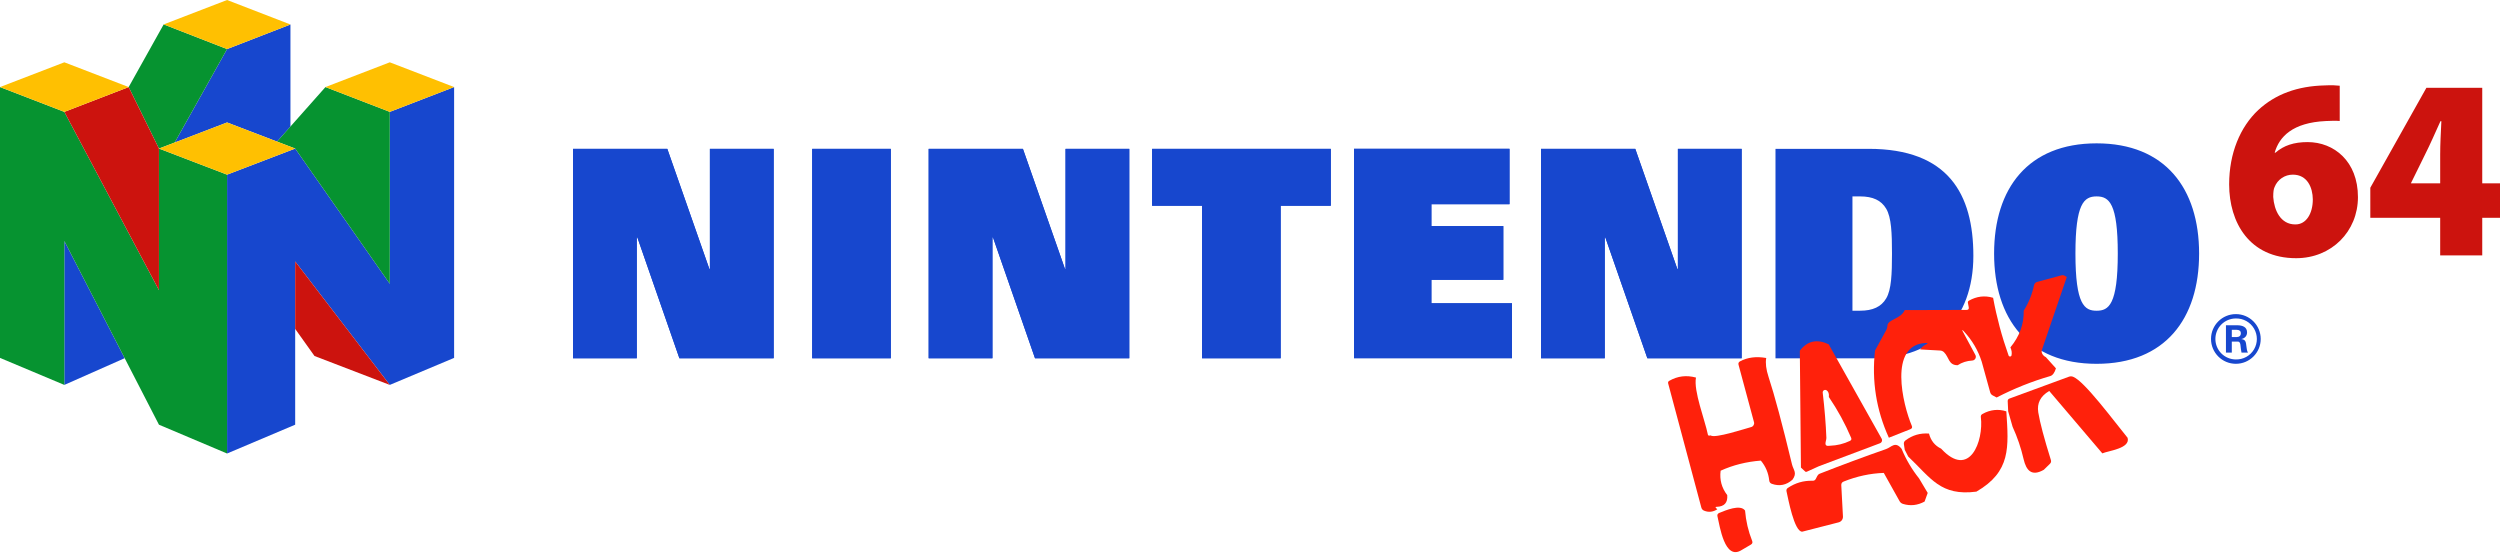
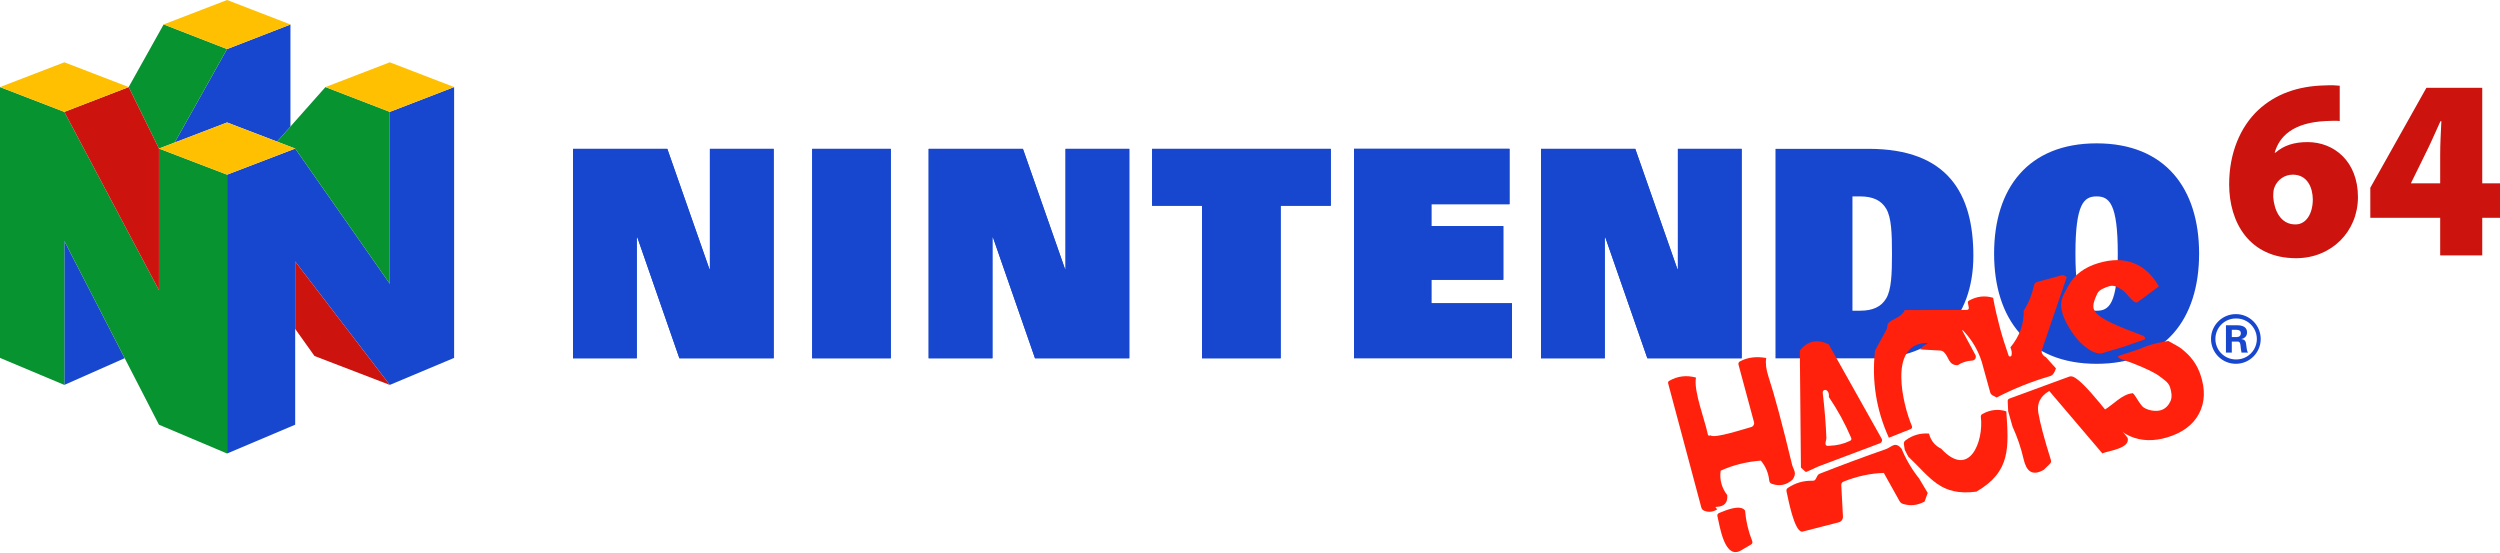
<svg xmlns="http://www.w3.org/2000/svg" width="566.929" height="125.204" xml:space="preserve" version="1.1" id="svg339">
  <defs id="defs343" />
  <path fill="#1747ce" d="m 51.491,11.127 -11.878,21.197 11.878,-4.552 11.338,4.341 3.036,-3.406 V 5.553 Z M 88.391,87.288 66.938,59.29 v 37.017 l -15.447,6.535 V 39.606 L 66.938,33.69 88.391,64.354 V 25.369 l 14.589,-5.627 v 61.419 z m -73.802,0 13.688,-6.061 -13.688,-26.575 z" id="path323" />
  <path fill="#069330" d="M 29.178,19.742 36.044,33.689 39.613,32.324 51.491,11.127 37.117,5.535 Z M 62.829,32.113 73.807,19.742 88.391,25.369 V 64.354 L 66.938,33.69 Z" id="path325" />
  <path fill="#069330" d="M 14.589,25.369 0,19.742 v 61.419 l 14.589,6.127 V 54.652 l 21.455,41.655 15.447,6.535 V 39.606 L 36.044,33.689 v 32.103 z" id="path327" />
  <path fill="#cc130e" d="M 36.044,33.689 V 65.792 L 14.589,25.369 29.178,19.742 Z M 88.391,87.288 66.938,59.29 v 15.296 l 4.383,6.144 z" id="path329" />
  <path fill="#ffc001" d="M 66.938,33.689 51.491,39.606 36.044,33.689 51.491,27.772 Z m 6.864,-13.947 14.589,-5.613 14.589,5.613 -14.589,5.627 z M 0,19.742 14.589,14.129 29.178,19.742 14.589,25.369 Z M 65.865,5.553 51.491,0 37.117,5.535 51.491,11.127 Z" id="path331" />
  <path fill="#1747ce" d="m 154.07,81.252 h 21.377 v -47.5 h -14.463 v 27.237 h -0.125 l -9.536,-27.237 h -21.375 v 47.5 h 14.455 V 53.834 h 0.13 z m 80.644,0 h 21.375 v -47.5 h -14.453 v 27.237 h -0.131 l -9.537,-27.237 h -21.373 v 47.5 h 14.461 V 53.834 h 0.125 z m 138.864,0 h 21.379 v -47.5 h -14.459 v 27.237 h -0.129 l -9.536,-27.237 h -21.376 v 47.5 h 14.457 V 53.834 h 0.127 z m -189.399,-47.5 h 17.83 v 47.5 h -17.83 z m 88.412,12.903 h -11.33 V 33.752 h 40.524 V 46.655 H 290.416 V 81.252 H 272.591 Z M 307.05,33.739 h 35.26 v 12.564 h -17.713 v 4.967 h 16.309 v 12.178 h -16.309 v 5.329 h 18.278 V 81.236 H 307.05 Z m 95.58,0.013 h 21.123 c 18.016,0 23.75,10.197 23.75,24.275 0,14.343 -8.848,23.226 -22.684,23.226 H 402.63 Z m 17.453,36.707 h 1.738 c 2.867,0 4.789,-0.879 5.912,-2.787 1.184,-1.975 1.316,-5.572 1.316,-10.172 0,-4.604 -0.135,-8.194 -1.316,-10.172 -1.123,-1.91 -3.045,-2.789 -5.912,-2.789 h -1.738 z m 55.368,-37.953 c 15.521,0 23.244,10.193 23.244,24.995 0,14.806 -7.725,25.002 -23.244,25.002 -15.523,0 -23.246,-10.196 -23.246,-25.002 0,-14.802 7.72,-24.995 23.246,-24.995 z m 0,37.959 c 2.738,0 4.801,-1.346 4.801,-12.965 0,-11.357 -1.939,-12.961 -4.801,-12.961 -2.865,0 -4.801,1.604 -4.801,12.961 0,11.62 2.058,12.965 4.801,12.965 z m 31.574,0.765 a 5.632,5.632 0 0 0 -5.629,5.634 5.635,5.635 0 1 0 11.27,0 5.639,5.639 0 0 0 -5.641,-5.634 z m 0,10.284 a 4.64,4.64 0 0 1 -4.637,-4.649 4.638,4.638 0 0 1 4.637,-4.646 4.649,4.649 0 1 1 0,9.295 z" id="path333" />
  <path fill="#1747ce" d="m 506.109,79.961 h -1.328 v -6.199 h 2.635 c 1.068,0.019 2.154,0.357 2.154,1.615 0,0.803 -0.52,1.342 -1.287,1.504 v 0.014 c 1.021,0.119 1.021,0.74 1.135,1.603 0.059,0.392 0.105,1.123 0.359,1.465 h -1.469 a 17.57,17.57 0 0 1 -0.232,-1.662 c -0.035,-0.344 -0.117,-0.817 -0.559,-0.836 h -1.408 z m 0,-3.527 h 1.119 c 0.582,-0.008 0.928,-0.305 0.928,-0.85 0,-0.547 -0.346,-0.781 -0.928,-0.789 h -1.119 z M 154.07,81.252 h 21.377 v -47.5 h -14.463 v 27.237 h -0.125 l -9.536,-27.237 h -21.375 v 47.5 h 14.455 V 53.834 h 0.13 z m 80.644,0 h 21.375 v -47.5 h -14.453 v 27.237 h -0.131 l -9.537,-27.237 h -21.373 v 47.5 h 14.461 V 53.834 h 0.125 z m 138.864,0 h 21.379 v -47.5 h -14.459 v 27.237 h -0.129 l -9.536,-27.237 h -21.376 v 47.5 h 14.457 V 53.834 h 0.127 z m -189.399,-47.5 h 17.83 v 47.5 h -17.83 z m 88.412,12.903 h -11.33 V 33.752 h 40.524 V 46.655 H 290.416 V 81.252 H 272.591 Z M 307.05,33.739 h 35.26 v 12.564 h -17.713 v 4.967 h 16.309 v 12.178 h -16.309 v 5.329 h 18.278 V 81.236 H 307.05 Z" id="path335" />
  <path fill="#cc130e" d="m 530.583,27.436 c -0.949,-0.083 -1.871,-0.044 -3.158,0.014 -7.521,0.348 -10.563,3.553 -11.594,7.174 h 0.182 c 1.873,-1.637 4.188,-2.401 7.289,-2.401 5.965,0 11.414,4.338 11.414,12.476 0,7.787 -5.986,13.852 -14.02,13.852 -10.584,0 -15.188,-8.083 -15.188,-16.75 0,-7.041 2.498,-13.004 6.598,-16.85 3.902,-3.615 8.934,-5.441 15.092,-5.582 1.631,-0.094 2.6,0 3.385,0.071 z m -10.021,23.456 c 2.439,0 3.918,-2.491 3.918,-5.673 -0.02,-2.686 -1.25,-5.613 -4.52,-5.613 a 4.427,4.427 0 0 0 -4.143,2.795 c -0.229,0.469 -0.314,1.137 -0.314,2.27 0.209,3.035 1.672,6.222 4.998,6.222 z m 32.803,7.019 v -8.524 h -15.846 v -6.811 l 12.723,-22.671 h 12.66 v 21.673 h 4.027 v 7.809 h -4.027 v 8.524 z m 0,-16.333 v -6.531 c 0,-2.414 0.145,-4.922 0.268,-7.565 h -0.207 c -1.178,2.565 -2.203,5.007 -3.543,7.657 l -3.113,6.326 -0.033,0.115 z" id="path337" />
  <g fill="#ff210b" id="g482" transform="translate(93.94007,-13.71863)">
    <path d="m 374.75,76.54 -5.63,16.48 q -0.17,0.48 0.07,0.93 0.27,0.51 0.81,0.76 l 2.29,2.54 q -0.47,1.51 -1.29,1.75 -6.27,1.82 -12.16,4.86 l -0.89,-0.47 q -0.45,-0.24 -0.58,-0.73 l -1.91,-6.91 q -1.24,-3.88 -4.03,-6.87 -0.66,-0.72 -0.2,0.14 l 2.79,5.19 a 0.86,0.86 0 0 1 -0.71,1.27 q -1.84,0.1 -3.31,1.06 c -2.1,0.01 -1.93,-1.82 -3.09,-2.94 q -0.37,-0.36 -0.88,-0.39 l -4.53,-0.25 q 0.48,-0.73 1.31,-1.13 0.79,-0.37 -0.08,-0.33 c -8.46,0.37 -5.18,13.95 -3.13,18.77 q 0.24,0.55 -0.32,0.78 l -4.88,1.93 q -4.29,-9.44 -3.14,-19.76 l 2.56,-4.68 q 0.24,-0.44 0.25,-0.94 c 0.03,-1.47 3.04,-1.5 3.93,-3.56 L 352,84 q 0.64,0 0.51,-0.62 l -0.18,-0.96 q -0.07,-0.35 0.23,-0.52 2.65,-1.5 5.48,-0.65 1.22,6.65 3.51,13.09 a 0.35,0.35 0 0 0 0.67,-0.05 q 0.17,-0.86 -0.26,-1.79 3.13,-3.8 3.02,-8.33 1.67,-2.63 2.33,-5.74 0.13,-0.62 0.75,-0.79 l 5.45,-1.48 q 0.46,-0.12 0.85,0.14 z" id="path468" />
    <path d="m 320.75,91.79 12.01,21.4 a 0.74,0.73 65.1 0 1 -0.38,1.05 l -13.88,5.22 -2.75,1.25 q -0.12,0 -0.25,0 l -1.04,-0.96 -0.25,-26.5 q 2.54,-3.34 6.54,-1.46 z m 0.3,23.01 q 2.39,-0.08 4.52,-1.1 0.48,-0.22 0.27,-0.71 -2.07,-4.86 -5.05,-9.24 0.13,-1.09 -0.51,-1.52 a 0.57,0.57 0 0 0 -0.88,0.54 q 0.65,5.54 0.83,10.23 c 0.03,0.74 -0.85,2.07 0.82,1.8 z" id="path470" />
    <path d="m 306.59,94.9 q -0.31,1.73 0.52,4.27 2.06,6.29 5.32,19.84 c 0.32,1.32 1.25,1.94 0.11,3.49 q -2.08,1.85 -4.67,0.94 -0.54,-0.19 -0.6,-0.76 -0.27,-2.56 -1.9,-4.51 -4.92,0.38 -9.12,2.29 -0.4,3.08 1.5,5.54 0.21,2.57 -2.39,2.65 -0.45,0.01 -0.12,0.31 l 0.26,0.25 q -1.48,0.95 -3.01,0.31 -0.49,-0.21 -0.62,-0.72 l -7.52,-28.13 q -0.1,-0.39 0.25,-0.59 2.82,-1.63 6.06,-0.74 c -0.59,3.01 2.02,9.59 2.69,12.9 q 0.05,0.29 0.35,0.26 0.17,-0.01 0.3,-0.04 c 0.87,0.76 7.87,-1.55 9.19,-1.9 a 0.9,0.9 0 0 0 0.63,-1.1 l -3.51,-13.02 q -0.14,-0.52 0.34,-0.78 2.55,-1.36 5.94,-0.76 z" id="path472" />
    <path d="m 388.54,113 c 0.69,2.43 -4.38,2.93 -5.73,3.53 l -12.04,-14.15 q -2.99,1.74 -2.49,4.86 0.57,3.46 2.86,10.79 0.16,0.5 -0.21,0.86 l -1.39,1.36 c -2.73,1.57 -3.98,0.21 -4.59,-2.43 q -0.87,-3.79 -2.49,-7.32 l -1,-3.5 -0.11,-2.28 q -0.03,-0.46 0.4,-0.62 l 13.47,-4.95 q 0.48,-0.18 0.96,0.01 c 2.59,1.02 9.11,9.86 12.36,13.84 z" id="path474" />
    <path d="m 361.04,107 c 0.53,8.19 1.05,13.66 -6.79,18.21 -8.13,1.05 -10.29,-3.05 -15.46,-7.96 l -0.79,-1.54 -0.19,-1.25 q -0.08,-0.55 0.37,-0.88 2.37,-1.77 5.32,-1.54 0.63,2.41 2.75,3.42 c 6.47,6.99 9.68,-1.77 9.01,-7.15 q -0.06,-0.48 0.36,-0.71 2.65,-1.48 5.42,-0.6 z" id="path476" />
    <path d="m 337.29,115.5 q 1.5,3.63 3.96,6.71 l 1.96,3.29 -0.71,1.96 q -2.4,1.3 -4.9,0.53 -0.51,-0.16 -0.77,-0.62 l -3.58,-6.41 q -4.61,0.16 -9.1,1.96 -0.57,0.22 -0.54,0.83 l 0.38,7.1 a 1.3,1.29 81.5 0 1 -0.97,1.32 l -8.27,2.12 c -1.82,0.03 -3.19,-7.54 -3.56,-9.15 q -0.11,-0.49 0.3,-0.77 2.55,-1.72 5.62,-1.63 0.49,0.02 0.72,-0.42 l 0.36,-0.7 q 0.19,-0.35 0.56,-0.49 7.46,-2.93 15.03,-5.58 c 1.23,-0.43 2.06,-1.86 3.51,-0.05 z" id="path478" />
    <path d="m 301.79,129.5 q 0.29,3.56 1.61,6.88 0.22,0.54 -0.29,0.84 l -2.11,1.24 c -3.86,2.44 -4.94,-5.46 -5.47,-7.65 q -0.13,-0.55 0.4,-0.77 c 1.43,-0.58 4.79,-2.04 5.86,-0.54 z" id="path480" />
+     <path d="m 377.572,183.715 c -0.67,0.128 -3.926,0.814 -6.368,2.192 l -4.526,1.829 c -0.13,0.052 -0.38,0.167 -0.363,0.298 0.058,0.458 2.224,0.967 3.462,1.424 3.077,1.138 5.123,2.092 6.137,2.861 1.03,0.763 2.065,1.364 2.475,2.489 0.434,1.193 0.632,2.474 0.252,3.442 -0.364,0.962 -1.058,1.887 -2.08,2.259 -1.159,0.422 -2.763,0.201 -3.842,-0.429 -1.085,-0.647 -2.509,-3.861 -2.846,-3.363 -2.257,0.339 -4.12,2.889 -6.18,4.334 1.584,2.974 3.64,4.994 6.17,6.061 2.541,1.043 5.32,1.016 8.336,-0.082 3.425,-1.247 5.762,-3.255 7.012,-6.025 1.26,-2.794 1.252,-5.945 -0.025,-9.455 -0.781,-2.147 -2,-3.932 -3.656,-5.355 -1.208,-1.053 -1.384,-1.119 -3.392,-2.181 z" style="font-size:55.707px;line-height:0;font-family:'Geometr706 BlkCn BT';-inkscape-font-specification:'Geometr706 BlkCn BT';text-align:center;text-anchor:middle;fill:#ff210b;fill-opacity:1;stroke-width:1.161" id="path19" transform="matrix(0.9991215,0.04133322,-0.03985127,0.9370788,27.84818,-96.71823)" />
+     <path d="m 480.096,58.988 c -1.335,0.002 -2.757,0.229 -4.269,0.682 -3.161,0.948 -5.41,2.636 -6.744,5.063 -1.317,2.422 -2.267,3.69 -1.257,6.7 0.695,2.073 2.723,5.29 4.487,6.753 0.923,0.759 2.615,2.15 4.245,1.951 l 4.987,-1.486 4.782,-1.673 c 0.411,-0.277 -0.118,-0.749 -0.362,-0.85 -0.565,-0.211 -1.372,-0.521 -2.422,-0.931 -4.342,-1.667 -8.123,-3.284 -8.741,-5.126 -0.353,-1.053 0.432,-2.73 0.839,-3.558 0.424,-0.833 1.709,-1.319 2.728,-1.625 1.088,-0.326 2.074,0.331 3,0.94 0.944,0.604 2.317,3.003 3.291,2.751 l 4.909,-3.634 c -1.496,-2.647 -3.408,-4.409 -5.737,-5.286 -1.158,-0.449 -2.404,-0.674 -3.739,-0.672 z" style="font-size:55.707px;line-height:0;font-family:'Geometr706 BlkCn BT';-inkscape-font-specification:'Geometr706 BlkCn BT';text-align:center;text-anchor:middle;fill:#ff210b;fill-opacity:1;stroke-width:1.132" id="path18" transform="translate(-93.94007,13.71863)" />
  </g>
</svg>
